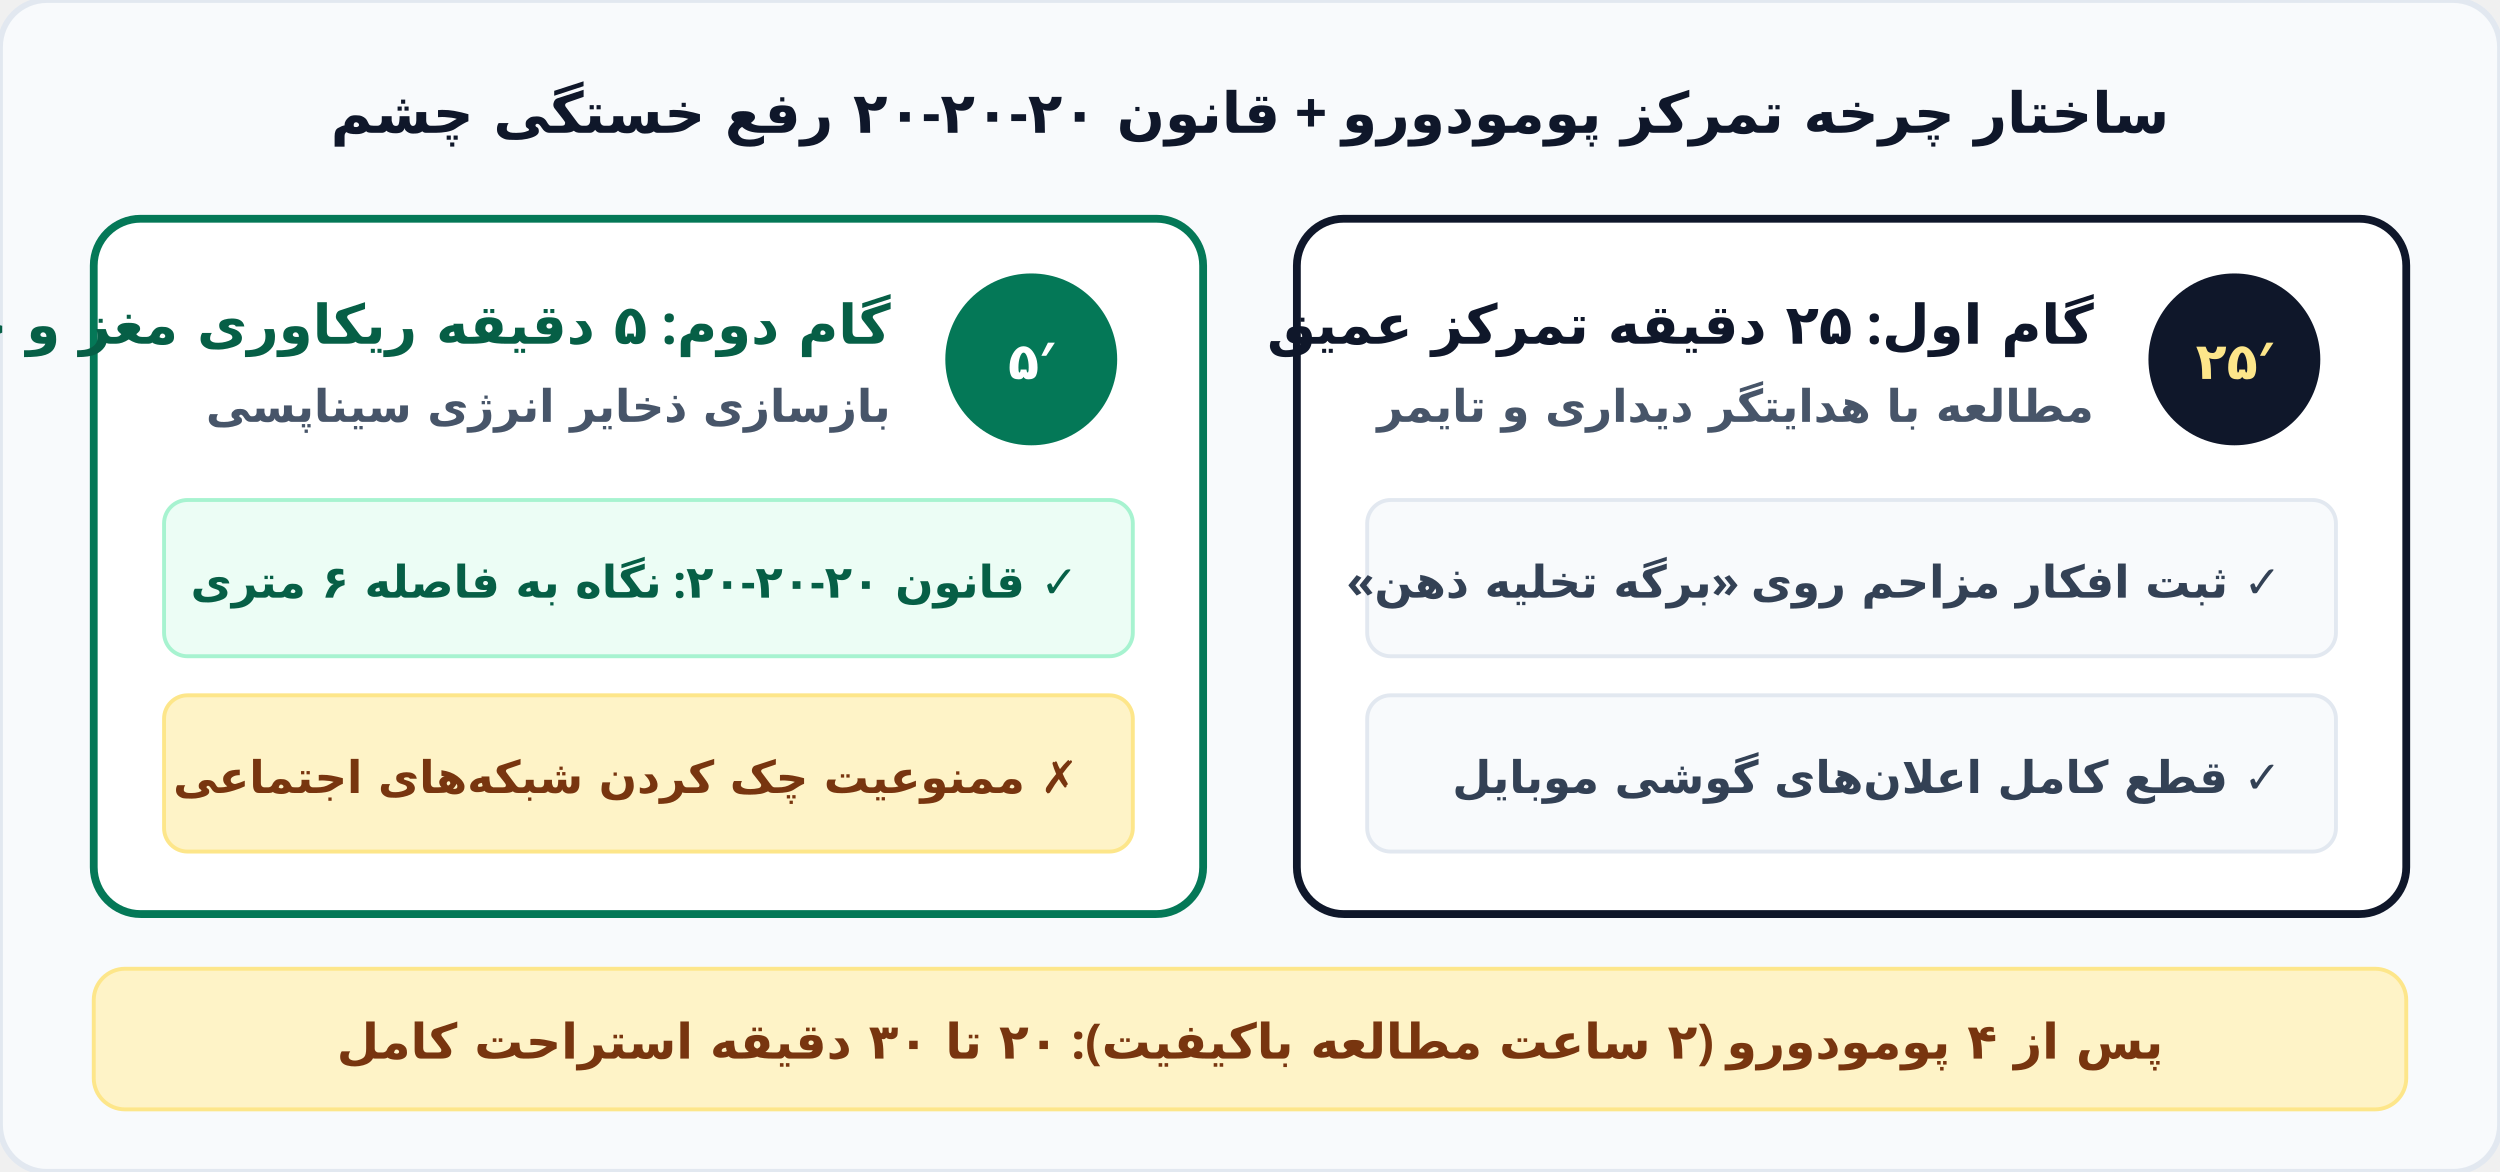
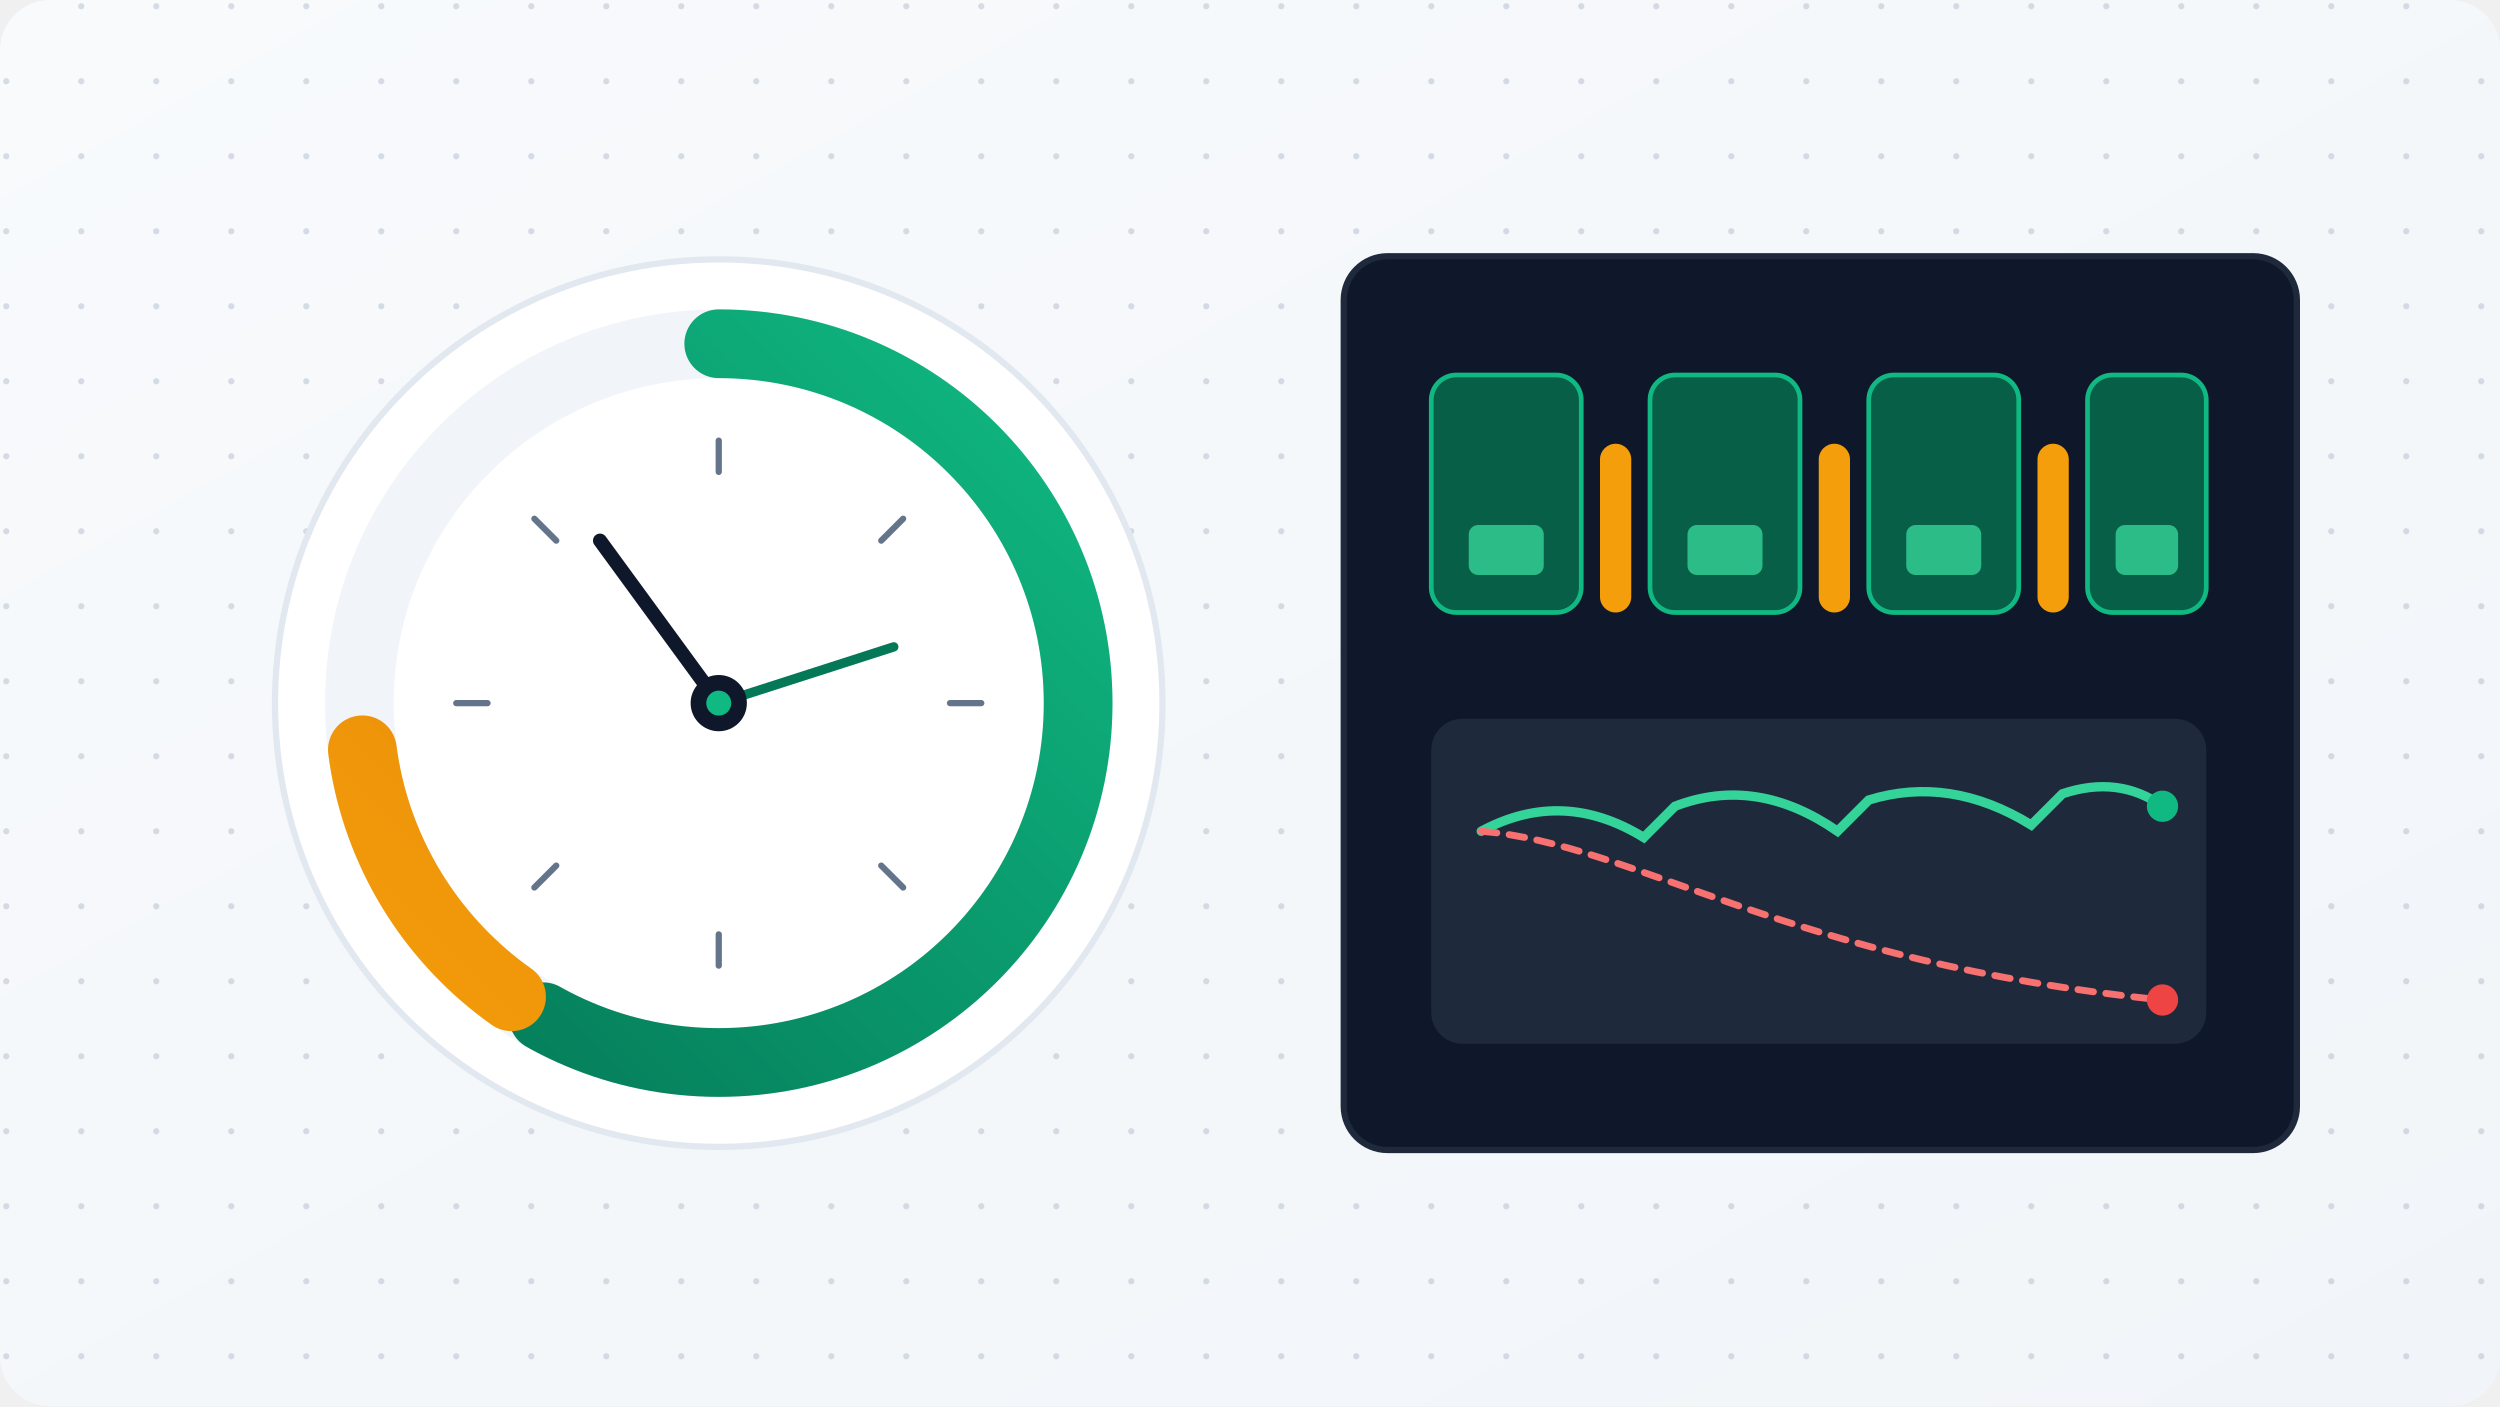
- <svg xmlns="http://www.w3.org/2000/svg" viewBox="0 0 640 300" width="640" height="300" direction="rtl">
-   <rect width="640" height="300" rx="12" fill="#f8fafc" stroke="#e2e8f0" stroke-width="1.5" />
-   <text x="320" y="34" text-anchor="middle" fill="#0f172a" font-family="Vazirmatn, Tahoma, sans-serif" font-size="14.5" font-weight="800">ساختار چرخه تمرکز پومودورو + قانون ۲۰-۲۰-۲۰ رفع خستگی چشم</text>
-   <rect x="332" y="56" width="284" height="178" rx="12" fill="#ffffff" stroke="#0f172a" stroke-width="2" />
-   <circle cx="572" cy="92" r="22" fill="#0f172a" />
-   <text x="572" y="97" text-anchor="middle" fill="#fde68a" font-family="Vazirmatn, Tahoma, sans-serif" font-size="13" font-weight="800">۲۵′</text>
-   <text x="536" y="88" text-anchor="start" fill="#0f172a" font-family="Vazirmatn, Tahoma, sans-serif" font-size="14" font-weight="800">گام اول: ۲۵ دقیقه تمرکز عمیق</text>
-   <text x="536" y="108" text-anchor="start" fill="#475569" font-family="Vazirmatn, Tahoma, sans-serif" font-size="11.5" font-weight="600">مطالعه با هدایتگر دیداری و تایمر</text>
-   <rect x="350" y="128" width="248" height="40" rx="6" fill="#f8fafc" stroke="#e2e8f0" />
-   <text x="584" y="153" text-anchor="start" fill="#334155" font-family="Vazirmatn, Tahoma, sans-serif" font-size="11.5" font-weight="700">✓ ثبت افکار مزاحم روی «برگه تخلیه ذهن»</text>
-   <rect x="350" y="178" width="248" height="40" rx="6" fill="#f8fafc" stroke="#e2e8f0" />
-   <text x="584" y="203" text-anchor="start" fill="#334155" font-family="Vazirmatn, Tahoma, sans-serif" font-size="11.5" font-weight="700">✓ قطع کامل اعلان‌های گوشی موبایل</text>
-   <rect x="24" y="56" width="284" height="178" rx="12" fill="#ffffff" stroke="#047857" stroke-width="2" />
-   <circle cx="264" cy="92" r="22" fill="#047857" />
-   <text x="264" y="97" text-anchor="middle" fill="#ffffff" font-family="Vazirmatn, Tahoma, sans-serif" font-size="13" font-weight="800">۵′</text>
-   <text x="228" y="88" text-anchor="start" fill="#065f46" font-family="Vazirmatn, Tahoma, sans-serif" font-size="14" font-weight="800">گام دوم: ۵ دقیقه ریکاوری مغز و چشم</text>
-   <text x="228" y="108" text-anchor="start" fill="#475569" font-family="Vazirmatn, Tahoma, sans-serif" font-size="11.5" font-weight="600">بازسازی ذخایر انرژی سیناپسی</text>
-   <rect x="42" y="128" width="248" height="40" rx="6" fill="#ecfdf5" stroke="#a7f3d0" />
-   <text x="276" y="153" text-anchor="start" fill="#065f46" font-family="Vazirmatn, Tahoma, sans-serif" font-size="11.5" font-weight="700">✓ قانون ۲۰-۲۰-۲۰: نگاه به فاصله ۶ متری</text>
-   <rect x="42" y="178" width="248" height="40" rx="6" fill="#fef3c7" stroke="#fde68a" />
-   <text x="276" y="203" text-anchor="start" fill="#78350f" font-family="Vazirmatn, Tahoma, sans-serif" font-size="11.5" font-weight="700">✗ ممنوعیت چک کردن شبکه‌های اجتماعی</text>
-   <rect x="24" y="248" width="592" height="36" rx="8" fill="#fef3c7" stroke="#fde68a" />
-   <text x="320" y="271" text-anchor="middle" fill="#78350f" font-family="Vazirmatn, Tahoma, sans-serif" font-size="12.5" font-weight="800">پس از ۴ پومودورو (۲ ساعت مطالعه باکیفیت): ۲۰ تا ۳۰ دقیقه استراحت کامل</text>
+ <svg xmlns="http://www.w3.org/2000/svg" viewBox="0 0 800 450" width="100%" height="100%">
+   <defs>
+     <linearGradient id="bgPom" x1="0%" y1="0%" x2="100%" y2="100%">
+       <stop offset="0%" stop-color="#f8fafc" />
+       <stop offset="100%" stop-color="#f1f5f9" />
+     </linearGradient>
+     <linearGradient id="focusArc" x1="0%" y1="0%" x2="100%" y2="100%">
+       <stop offset="0%" stop-color="#047857" />
+       <stop offset="100%" stop-color="#10b981" />
+     </linearGradient>
+     <linearGradient id="restArc" x1="0%" y1="0%" x2="100%" y2="100%">
+       <stop offset="0%" stop-color="#f59e0b" />
+       <stop offset="100%" stop-color="#d97706" />
+     </linearGradient>
+     <pattern id="dotGrid" width="24" height="24" patternUnits="userSpaceOnUse">
+       <circle cx="2" cy="2" r="1" fill="#94a3b8" fill-opacity="0.35" />
+     </pattern>
+   </defs>
+   <rect width="800" height="450" rx="16" fill="url(#bgPom)" />
+   <rect width="800" height="450" rx="16" fill="url(#dotGrid)" />
+   <g transform="translate(230, 225)">
+     <circle cx="0" cy="0" r="142" fill="#ffffff" stroke="#e2e8f0" stroke-width="2" />
+     <circle cx="0" cy="0" r="115" fill="none" stroke="#f1f5f9" stroke-width="22" />
+     <circle cx="0" cy="0" r="115" fill="none" stroke="url(#focusArc)" stroke-width="22" stroke-dasharray="600 722" stroke-dashoffset="180" stroke-linecap="round" transform="rotate(-90)" />
+     <circle cx="0" cy="0" r="115" fill="none" stroke="url(#restArc)" stroke-width="22" stroke-dasharray="95 722" stroke-dashoffset="-432" stroke-linecap="round" transform="rotate(-90)" />
+     <g stroke="#64748b" stroke-width="2" stroke-linecap="round">
+       <line x1="0" y1="-84" x2="0" y2="-74" />
+       <line x1="84" y1="0" x2="74" y2="0" />
+       <line x1="0" y1="84" x2="0" y2="74" />
+       <line x1="-84" y1="0" x2="-74" y2="0" />
+       <line x1="59" y1="-59" x2="52" y2="-52" />
+       <line x1="59" y1="59" x2="52" y2="52" />
+       <line x1="-59" y1="59" x2="-52" y2="52" />
+       <line x1="-59" y1="-59" x2="-52" y2="-52" />
+     </g>
+     <line x1="0" y1="0" x2="-38" y2="-52" stroke="#0f172a" stroke-width="4.5" stroke-linecap="round" />
+     <line x1="0" y1="0" x2="56" y2="-18" stroke="#047857" stroke-width="3" stroke-linecap="round" />
+     <circle cx="0" cy="0" r="9" fill="#0f172a" />
+     <circle cx="0" cy="0" r="4" fill="#10b981" />
+   </g>
+   <g transform="translate(430, 82)">
+     <rect x="0" y="0" width="305" height="286" rx="14" fill="#0f172a" stroke="#1e293b" stroke-width="2" />
+     <g transform="translate(28, 38)">
+       <rect x="0" y="0" width="48" height="76" rx="8" fill="#065f46" stroke="#10b981" stroke-width="1.5" />
+       <rect x="12" y="48" width="24" height="16" rx="3" fill="#34d399" opacity="0.8" />
+       <rect x="54" y="22" width="10" height="54" rx="5" fill="#f59e0b" />
+       <rect x="70" y="0" width="48" height="76" rx="8" fill="#065f46" stroke="#10b981" stroke-width="1.5" />
+       <rect x="82" y="48" width="24" height="16" rx="3" fill="#34d399" opacity="0.8" />
+       <rect x="124" y="22" width="10" height="54" rx="5" fill="#f59e0b" />
+       <rect x="140" y="0" width="48" height="76" rx="8" fill="#065f46" stroke="#10b981" stroke-width="1.5" />
+       <rect x="152" y="48" width="24" height="16" rx="3" fill="#34d399" opacity="0.8" />
+       <rect x="194" y="22" width="10" height="54" rx="5" fill="#f59e0b" />
+       <rect x="210" y="0" width="38" height="76" rx="8" fill="#065f46" stroke="#10b981" stroke-width="1.5" />
+       <rect x="219" y="48" width="20" height="16" rx="3" fill="#34d399" opacity="0.8" />
+     </g>
+     <g transform="translate(28, 148)">
+       <rect x="0" y="0" width="248" height="104" rx="10" fill="#1e293b" />
+       <path d="M 16 36 Q 42 22 68 38 L 78 28 Q 104 18 130 36 L 140 26 Q 166 18 192 34 L 202 24 Q 220 18 234 28" fill="none" stroke="#34d399" stroke-width="3" stroke-linecap="round" />
+       <path d="M 16 36 C 65 40, 115 78, 234 90" fill="none" stroke="#f87171" stroke-width="2.2" stroke-dasharray="5 4" stroke-linecap="round" />
+       <circle cx="234" cy="28" r="5" fill="#10b981" />
+       <circle cx="234" cy="90" r="5" fill="#ef4444" />
+     </g>
+   </g>
</svg>
